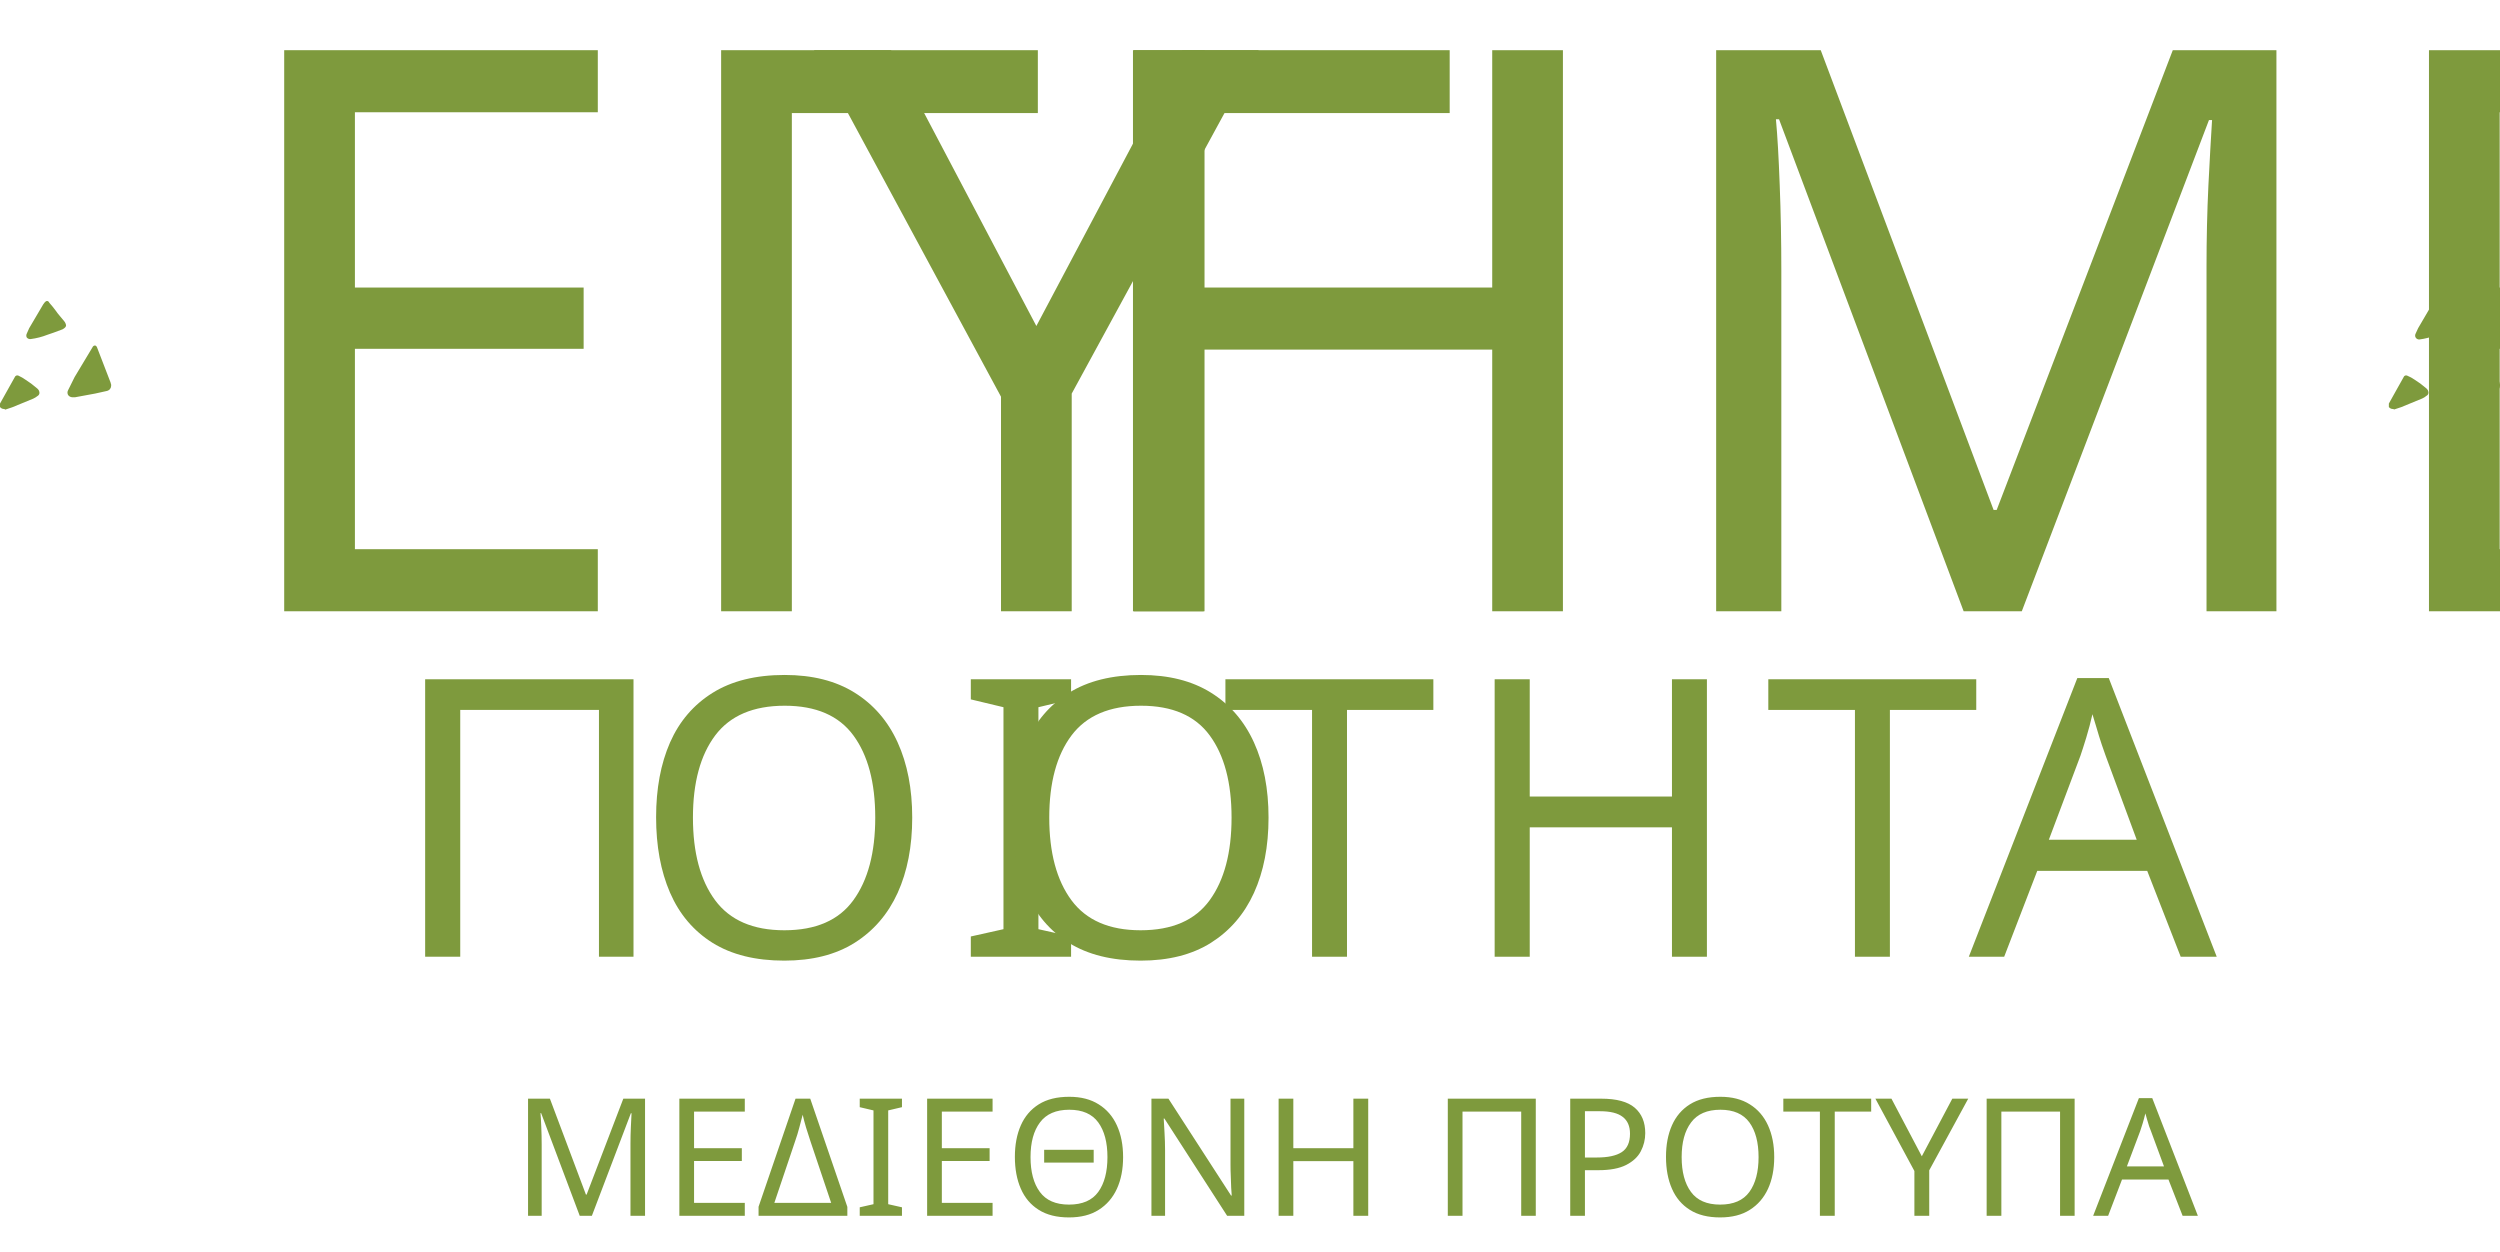
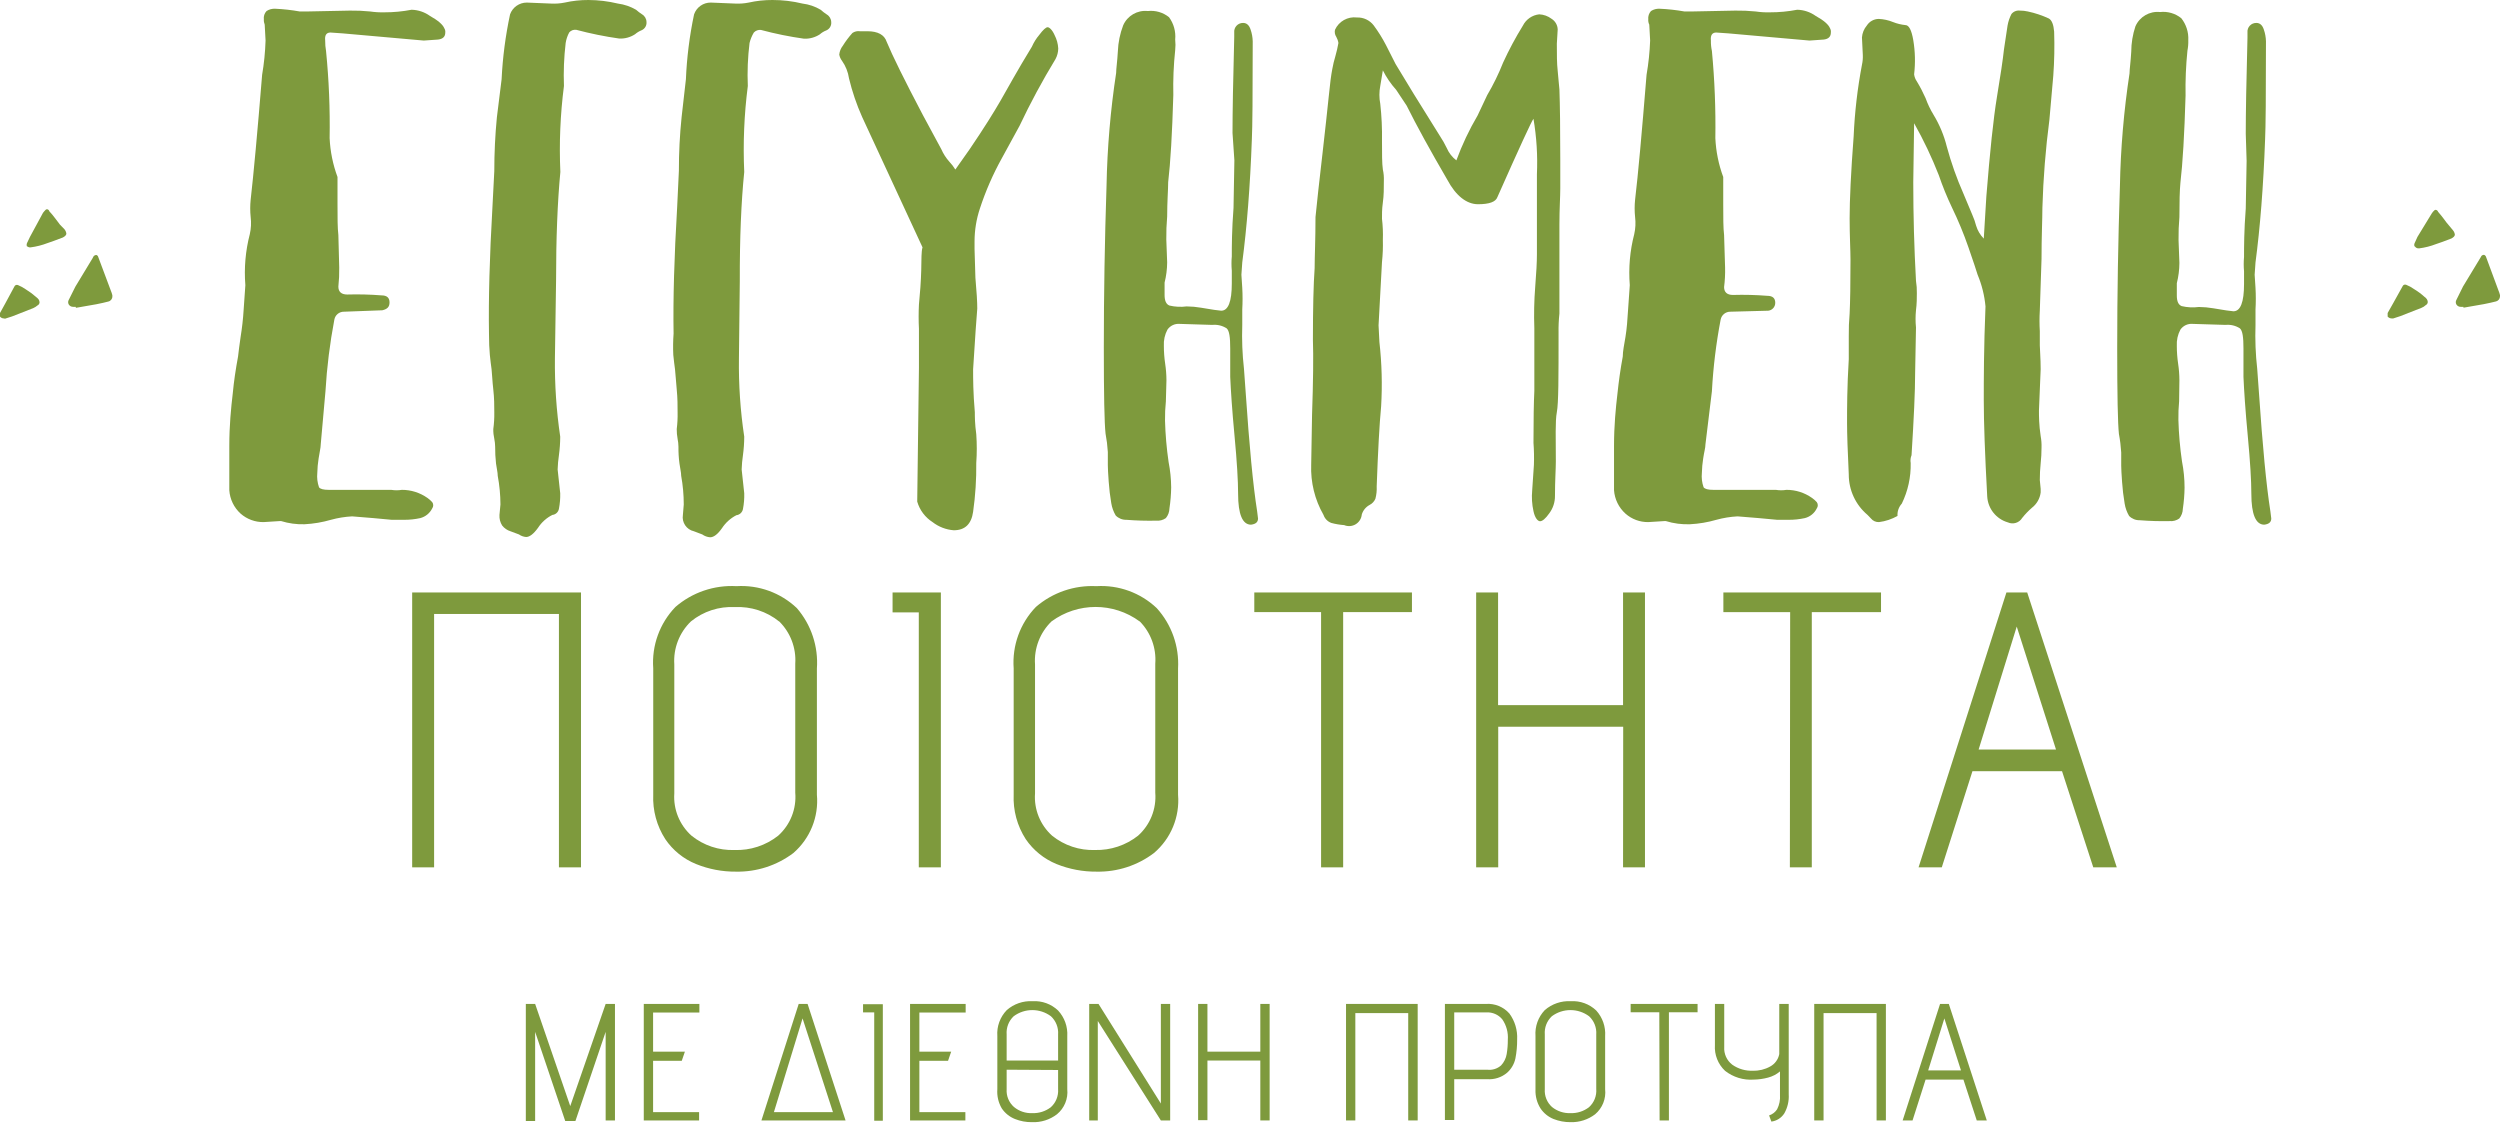
- <svg xmlns="http://www.w3.org/2000/svg" viewBox="0 0 289.48 144.94">
-   <g style="isolation:isolate">
-     <text transform="translate(44.87 110.78)" style="isolation:isolate;font-size:45px;fill:#7e9a3d;font-family:AdventPro-Regular, Advent Pro;letter-spacing:0.049em">Π<tspan x="28.35" y="0" style="letter-spacing:0.05em">ΟΙ</tspan>
-     </text>
-     <text transform="translate(114.48 110.78)" style="isolation:isolate;font-size:45px;fill:#7e9a3d;font-family:AdventPro-Regular, Advent Pro;letter-spacing:0.05em">O</text>
-     <text transform="translate(141.44 110.78)" style="isolation:isolate;font-size:45px;fill:#7e9a3d;font-family:AdventPro-Regular, Advent Pro;letter-spacing:0.05em">ΤΗΤΑ</text>
-   </g>
-   <g style="isolation:isolate">
-     <text transform="translate(24.08 70.78)" style="isolation:isolate;font-size:91px;fill:#7e9a3d;font-family:NF-Takhie-Free-Regular, NF-Takhie-Free">ΕΓΓ<tspan x="70.17" y="0" style="letter-spacing:-0.022em">Υ</tspan>
-       <tspan x="98.38" y="0">ΗΜΕΝΗ</tspan>
-     </text>
-   </g>
+ <svg xmlns="http://www.w3.org/2000/svg" viewBox="0 0 174.44 78.3">
  <g style="isolation:isolate">
    <g style="isolation:isolate">
-       <path d="M277.1,47.36a.59.59,0,0,1-.49-.23v-.4l.63-1.13,1.08-1.93a.3.3,0,0,1,.4-.18,4.44,4.44,0,0,1,.9.49,9.84,9.84,0,0,1,1.22.9,1.15,1.15,0,0,1,.27.27.74.74,0,0,1,.09.32.41.41,0,0,1-.23.36,2,2,0,0,1-.49.31l-2.43,1-.81.27Zm2.61-8.28a.47.47,0,0,1,0-.45L280,38l1.58-2.7.13-.18c.12-.15.23-.22.32-.22s.21.07.27.22c.27.3.5.59.7.86s.36.49.51.67l.5.59a.94.94,0,0,1,.22.49c0,.15-.13.3-.4.45-.78.3-1.37.51-1.76.63a7.91,7.91,0,0,1-1.93.5A.48.48,0,0,1,279.71,39.08ZM285.29,46H285a.64.64,0,0,1-.5-.27.57.57,0,0,1,0-.54l.77-1.53,2-3.33a1,1,0,0,1,.13-.22.33.33,0,0,1,.27-.12.36.36,0,0,1,.23.21L289.3,44a2.79,2.79,0,0,1,.18.54v.13a.62.62,0,0,1-.45.59c-.36.09-.83.19-1.4.31l-2.34.41Z" style="fill:#7e9a3d" />
+       <path d="M39,42.84H30.29V60.52H28.76V41.34H40.54V60.52H39Z" style="fill:#7e9a3d" />
+       <path d="M55.36,59.52a6.44,6.44,0,0,1-4,1.3,7.25,7.25,0,0,1-2.79-.53,4.74,4.74,0,0,1-2.15-1.74,5.3,5.3,0,0,1-.84-3.1V46.63a5.59,5.59,0,0,1,1.55-4.28,6,6,0,0,1,4.26-1.45,5.62,5.62,0,0,1,4.21,1.53A5.83,5.83,0,0,1,57,46.65v8.8A4.82,4.82,0,0,1,55.36,59.52Zm-1-16.16a4.57,4.57,0,0,0-3.08-1,4.49,4.49,0,0,0-3.07,1,3.82,3.82,0,0,0-1.16,3v9a3.63,3.63,0,0,0,1.2,2.95,4.52,4.52,0,0,0,3,1,4.65,4.65,0,0,0,3.05-1,3.63,3.63,0,0,0,1.19-3v-9A3.79,3.79,0,0,0,54.37,43.36Z" style="fill:#7e9a3d" />
+       <path d="M64.11,42.73l-1.83,0V41.34h3.37V60.52H64.11Z" style="fill:#7e9a3d" />
+     </g>
+     <g style="isolation:isolate">
+       <path d="M80.52,59.52a6.41,6.41,0,0,1-4,1.3,7.3,7.3,0,0,1-2.8-.53,4.79,4.79,0,0,1-2.15-1.74,5.3,5.3,0,0,1-.84-3.1V46.63a5.59,5.59,0,0,1,1.55-4.28A6,6,0,0,1,76.5,40.9a5.62,5.62,0,0,1,4.21,1.53,5.79,5.79,0,0,1,1.49,4.22v8.8A4.82,4.82,0,0,1,80.52,59.52Zm-1-16.16a5.19,5.19,0,0,0-6.15,0,3.82,3.82,0,0,0-1.15,3v9a3.62,3.62,0,0,0,1.19,2.95,4.52,4.52,0,0,0,3,1,4.65,4.65,0,0,0,3-1,3.64,3.64,0,0,0,1.2-3v-9A3.8,3.8,0,0,0,79.53,43.36Z" style="fill:#7e9a3d" />
+     </g>
+     <g style="isolation:isolate">
+       <path d="M92.18,42.71H87.52V41.34h11v1.37H93.72V60.52H92.18Z" style="fill:#7e9a3d" />
+       <path d="M113.26,50.71h-8.72v9.81H103V41.34h1.53V49.2h8.72V41.34h1.53V60.52h-1.53Z" style="fill:#7e9a3d" />
+       <path d="M124.91,42.71h-4.66V41.34h11v1.37h-4.83V60.52h-1.53Z" style="fill:#7e9a3d" />
+       <path d="M143.88,53.81h-6.25l-2.14,6.71h-1.62L140,41.34h1.45l6.25,19.18h-1.64Zm-5.82-1.51h5.4l-2.74-8.58Z" style="fill:#7e9a3d" />
    </g>
  </g>
  <g style="isolation:isolate">
    <g style="isolation:isolate">
-       <path d="M.5,47.36a.6.6,0,0,1-.5-.23v-.4L.63,45.6l1.08-1.93a.31.31,0,0,1,.41-.18A5,5,0,0,1,3,44a10.07,10.07,0,0,1,1.21.9,1.15,1.15,0,0,1,.27.27.74.74,0,0,1,.09.32.42.42,0,0,1-.22.36,2.33,2.33,0,0,1-.5.31l-2.43,1-.81.27Zm2.6-8.28a.49.49,0,0,1,0-.45L3.38,38,5,35.25l.13-.18c.12-.15.23-.22.32-.22s.21.07.27.22c.27.3.5.59.7.86a7.57,7.57,0,0,0,.52.67l.49.59a.94.94,0,0,1,.22.49c0,.15-.13.3-.4.45-.78.3-1.37.51-1.75.63a8.07,8.07,0,0,1-1.94.5A.5.5,0,0,1,3.1,39.08ZM8.69,46H8.37a.62.62,0,0,1-.49-.27.57.57,0,0,1,0-.54l.76-1.53,2-3.33a1.76,1.76,0,0,1,.13-.22A.36.36,0,0,1,11,40a.34.34,0,0,1,.23.21L12.69,44a2.79,2.79,0,0,1,.18.54v.13a.62.62,0,0,1-.45.59c-.36.09-.83.19-1.4.31L8.69,46Z" style="fill:#7e9a3d" />
+       <path d="M19.62,36.36H19.5l-1.11.07a2.38,2.38,0,0,1-1.6-.59A2.42,2.42,0,0,1,16,34.21c0-.65,0-1.68,0-3.1s.12-2.63.24-3.65c.08-.86.21-1.72.37-2.58q.06-.55.18-1.38A18.61,18.61,0,0,0,17,21.62l.12-1.72a10.75,10.75,0,0,1,.31-3.56,3.48,3.48,0,0,0,.06-1.2,5.81,5.81,0,0,1,0-1.2c.2-1.76.47-4.66.8-8.72a17.6,17.6,0,0,0,.24-2.39l-.06-1.11a.86.86,0,0,1-.06-.37.71.71,0,0,1,.19-.58,1,1,0,0,1,.61-.16A13,13,0,0,1,20.91.8h.55L24.41.74A12.29,12.29,0,0,1,25.82.8a5.84,5.84,0,0,0,1,.06,9.87,9.87,0,0,0,1.9-.18A2.3,2.3,0,0,1,30,1.11c.57.32.9.61,1,.86a.46.46,0,0,1,.07.3c0,.29-.17.45-.5.49l-1,.07-5.65-.5-.86-.06c-.29,0-.41.19-.37.56a3.84,3.84,0,0,0,.06.73A52.38,52.38,0,0,1,23,9.64a9,9,0,0,0,.55,2.71v1.9c0,.94,0,1.66.06,2.15l.06,2.27A11,11,0,0,1,23.61,20c0,.36.21.55.62.55a22.33,22.33,0,0,1,2.39.06c.37,0,.56.16.56.49s-.17.47-.5.55L24,21.75a.67.67,0,0,0-.67.55,38.94,38.94,0,0,0-.62,5L22.38,31c0,.25-.09.57-.15,1a7.42,7.42,0,0,0-.09,1,2.31,2.31,0,0,0,.12,1c.08.12.31.18.68.18h3.25c.41,0,.78,0,1.11,0a2.29,2.29,0,0,0,.74,0,3.08,3.08,0,0,1,1.78.56,1.88,1.88,0,0,1,.34.3.37.37,0,0,1,0,.43,1.3,1.3,0,0,1-.83.68,5.11,5.11,0,0,1-1.14.12h-.86l-1.29-.12-1.47-.12a6.93,6.93,0,0,0-1.48.24,8.12,8.12,0,0,1-1.84.31A5,5,0,0,1,19.62,36.36Z" style="fill:#7e9a3d" />
+       <path d="M36.21,37.29l-.59-.22a1.18,1.18,0,0,1-.58-.4,1.24,1.24,0,0,1-.19-.74l.07-.73a11.27,11.27,0,0,0-.19-2c0-.25-.08-.53-.12-.86a9.88,9.88,0,0,1-.06-1.17,3,3,0,0,0-.06-.55,2.84,2.84,0,0,1-.07-.68,7.59,7.59,0,0,0,.07-1.16c0-.45,0-1-.07-1.6s-.08-1.08-.12-1.41-.08-.57-.12-1-.06-.9-.06-1.47q-.06-3.62.24-8.84l.13-2.52q0-1.9.18-3.75L35,5.53A28.09,28.09,0,0,1,35.59,1,1.24,1.24,0,0,1,36.76.18l1.72.07A3.75,3.75,0,0,0,39.4.18,7.47,7.47,0,0,1,41.06,0a9,9,0,0,1,2.06.25,3.39,3.39,0,0,1,1.26.43A3.41,3.41,0,0,0,44.8,1a.63.63,0,0,1,.31.53.57.57,0,0,1-.34.58,1.61,1.61,0,0,0-.46.28,1.86,1.86,0,0,1-1.1.3,25.6,25.6,0,0,1-3-.61.55.55,0,0,0-.49.18,2.27,2.27,0,0,0-.25.74,19.35,19.35,0,0,0-.12,3,34.72,34.72,0,0,0-.25,6q-.3,3.14-.3,7.61L38.72,25a34.79,34.79,0,0,0,.37,5.47A9.77,9.77,0,0,1,39,31.76a8.43,8.43,0,0,0-.09,1l.18,1.66A4.94,4.94,0,0,1,39,35.5a.52.52,0,0,1-.46.43,2.57,2.57,0,0,0-1,.9c-.31.43-.59.64-.83.64A1,1,0,0,1,36.21,37.29Z" style="fill:#7e9a3d" />
+       <path d="M49,37.29l-.58-.22a1,1,0,0,1-.77-1.14l.06-.73a11.27,11.27,0,0,0-.18-2c0-.25-.08-.53-.12-.86a8,8,0,0,1-.07-1.17,3,3,0,0,0-.06-.55,3.51,3.51,0,0,1-.06-.68,7.92,7.92,0,0,0,.06-1.16c0-.45,0-1-.06-1.6s-.08-1.08-.12-1.41-.08-.57-.12-1A12.36,12.36,0,0,1,47,23.28q-.06-3.62.25-8.84l.12-2.52a35.66,35.66,0,0,1,.19-3.75l.3-2.64A27.5,27.5,0,0,1,48.43,1,1.22,1.22,0,0,1,49.6.18l1.72.07a3.81,3.81,0,0,0,.92-.07A7.47,7.47,0,0,1,53.9,0,8.83,8.83,0,0,1,56,.25a3.23,3.23,0,0,1,1.26.43,3.72,3.72,0,0,0,.43.33.63.63,0,0,1,.31.53.57.57,0,0,1-.34.58,1.47,1.47,0,0,0-.46.28,1.88,1.88,0,0,1-1.1.3,24.86,24.86,0,0,1-3-.61.58.58,0,0,0-.5.18A2.61,2.61,0,0,0,52.3,3a18.15,18.15,0,0,0-.12,3,34.72,34.72,0,0,0-.25,6q-.32,3.14-.31,7.61L51.56,25a33.62,33.62,0,0,0,.37,5.47,9.77,9.77,0,0,1-.09,1.29,8.43,8.43,0,0,0-.09,1l.18,1.66a4.94,4.94,0,0,1-.09,1.1.53.53,0,0,1-.46.43,2.66,2.66,0,0,0-1,.9c-.3.43-.58.64-.83.64A1.09,1.09,0,0,1,49,37.29Z" style="fill:#7e9a3d" />
+       <path d="M65.07,36.43A2.53,2.53,0,0,1,64,35l.12-9.33V24.14q0-.5,0-1.2a16.71,16.71,0,0,1,0-1.69c.08-.82.14-1.61.16-2.39s0-1.31.09-1.6l-.31-.67L60.16,8.17a15.55,15.55,0,0,1-.92-2.7,2.84,2.84,0,0,0-.49-1.23,1,1,0,0,1-.19-.43,1.19,1.19,0,0,1,.25-.62,6.25,6.25,0,0,1,.67-.89A.73.73,0,0,1,60,2.18l.52,0c.74,0,1.19.25,1.35.74q.61,1.47,2.52,5.1l1.29,2.39a3.28,3.28,0,0,0,.55.86,3.38,3.38,0,0,1,.43.56l1-1.42c1-1.47,1.7-2.6,2.15-3.38S71,4.89,72,3.26a3.4,3.4,0,0,1,.52-.83c.26-.35.46-.53.58-.53s.33.19.49.56a2.27,2.27,0,0,1,.25.92,1.6,1.6,0,0,1-.19.74,50.53,50.53,0,0,0-2.51,4.66q-.25.44-1.23,2.25a20.14,20.14,0,0,0-1.54,3.53A7.29,7.29,0,0,0,68,16.83v.55l.06,2c.09,1,.13,1.7.13,2.15L68.08,23l-.18,2.77c0,.65,0,1.64.12,3,0,.28,0,.8.1,1.53a14,14,0,0,1,0,2,22.32,22.32,0,0,1-.22,3.41Q67.72,37,66.55,37A2.75,2.75,0,0,1,65.07,36.43Z" style="fill:#7e9a3d" />
+       <path d="M86.39,34.46c0-.9-.08-2.25-.25-4.05s-.26-3.18-.3-4.12v-.18c0-.41,0-1,0-1.79s-.06-1.24-.25-1.41a1.57,1.57,0,0,0-1-.24l-2.27-.07a.94.94,0,0,0-.86.4,2.14,2.14,0,0,0-.25,1.14,8.48,8.48,0,0,0,.09,1.23,8.09,8.09,0,0,1,.09,1.17L81.35,28a11.83,11.83,0,0,0-.06,1.35,24.87,24.87,0,0,0,.25,2.89A9.56,9.56,0,0,1,81.72,34a10.8,10.8,0,0,1-.12,1.47,1.11,1.11,0,0,1-.25.68,1,1,0,0,1-.67.18,20.84,20.84,0,0,1-2.09-.06,1,1,0,0,1-.74-.3,2.48,2.48,0,0,1-.31-.86,14.93,14.93,0,0,1-.18-1.51q-.06-.83-.06-1.14c0-.24,0-.55,0-.92a10.25,10.25,0,0,0-.16-1.29q-.12-1.09-.12-6,0-5.58.19-11.3a59.73,59.73,0,0,1,.67-7.86c0-.29.08-.79.12-1.51a5.67,5.67,0,0,1,.37-1.81,1.68,1.68,0,0,1,1.72-1,2,2,0,0,1,1.48.43A2.27,2.27,0,0,1,82,2.76,3.34,3.34,0,0,1,82,3.5a24.23,24.23,0,0,0-.13,3.13c-.08,2.71-.2,4.73-.36,6.09,0,.53-.07,1.33-.07,2.39a16,16,0,0,0-.06,1.6l.06,1.6a5.93,5.93,0,0,1-.18,1.41v.86c0,.41.11.65.34.74a3.35,3.35,0,0,0,1.2.06,6.24,6.24,0,0,1,1,.09l.92.15.49.06c.49,0,.74-.63.74-1.9,0-.25,0-.54,0-.89a5.6,5.6,0,0,1,0-1c0-.7,0-1.83.12-3.38l.06-3.32L86,9.28q0-2.16.12-6.7V2.27a.61.61,0,0,1,.62-.67c.24,0,.42.15.52.46a2.71,2.71,0,0,1,.15.83q0,5.65-.06,6.82c-.12,3.31-.35,6.18-.67,8.6l-.06.86.06.92a13.07,13.07,0,0,1,0,1.5q0,.64,0,1.08a20.91,20.91,0,0,0,.12,3.07l.12,1.66c.25,3.68.51,6.45.8,8.29l.06.49c0,.25-.16.39-.49.43C86.7,36.61,86.39,35.89,86.39,34.46Z" style="fill:#7e9a3d" />
+       <path d="M92.9,36.49a.9.9,0,0,1-.55-.56,6.53,6.53,0,0,1-.86-3.5l.06-3.5q.12-3.49.06-5.22,0-3.32.12-5c0-.77.06-2,.06-3.56.09-.9.25-2.41.5-4.54l.24-2.15.19-1.78c.08-.82.16-1.44.24-1.85a7.79,7.79,0,0,1,.22-.92A9.24,9.24,0,0,0,93.39,3a1.26,1.26,0,0,0-.15-.43.63.63,0,0,1-.09-.49,1.48,1.48,0,0,1,1.53-.86,1.41,1.41,0,0,1,1.17.55,10.13,10.13,0,0,1,.86,1.38l.67,1.32c.66,1.11,1.68,2.77,3.08,5a6.89,6.89,0,0,1,.49.86,2.14,2.14,0,0,0,.67.86,19.13,19.13,0,0,1,1.48-3.13l.67-1.42a16.31,16.31,0,0,0,1.11-2.27,23.6,23.6,0,0,1,1.38-2.58A1.45,1.45,0,0,1,107.4,1a1.54,1.54,0,0,1,.86.31.91.91,0,0,1,.43.74l-.06,1c0,.74,0,1.37.06,1.9s.08,1,.12,1.29q.06,1.66.06,4.92v2c0,.57-.06,1.41-.06,2.51v2.58c0,.41,0,.92,0,1.51s0,1.3,0,2.12a10.68,10.68,0,0,0-.06,1.35c0,3.07,0,4.91-.12,5.53s-.07,1.84-.07,3.44c0,.53-.06,1.33-.06,2.39a2,2,0,0,1-.4,1.23c-.26.37-.48.55-.64.55s-.36-.23-.46-.7a4.67,4.67,0,0,1-.09-1.45l.12-1.78A14,14,0,0,0,107,30.9q0-2.4.06-3.63c0-.45,0-1,0-1.78s0-1.59,0-2.58a25.18,25.18,0,0,1,.06-2.88q.12-1.49.12-2.28V12.16A18.23,18.23,0,0,0,107,8.29q-.18.2-2.52,5.47c-.12.33-.57.49-1.35.49s-1.54-.57-2.15-1.72q-1.79-3.07-2.83-5.16l-.73-1.1a6.22,6.22,0,0,1-.93-1.36q-.06.31-.18,1.08a3.3,3.3,0,0,0,0,1.26,20.25,20.25,0,0,1,.12,2.58c0,.9,0,1.58.06,2a3,3,0,0,1,.07.79c0,.54,0,1-.07,1.51s-.06.85-.06,1.14a9.59,9.59,0,0,1,.06,1.47,11.35,11.35,0,0,1-.06,1.54l-.24,4.42.06,1.17a26.16,26.16,0,0,1,.12,4.48c-.12,1.27-.22,3.13-.31,5.59a2.8,2.8,0,0,1-.09.86.86.86,0,0,1-.4.43,1.13,1.13,0,0,0-.55.67.89.89,0,0,1-1.23.74A4.68,4.68,0,0,1,92.9,36.49Z" style="fill:#7e9a3d" />
+       <path d="M116.24,36.36h-.12l-1.11.07a2.35,2.35,0,0,1-1.59-.59,2.43,2.43,0,0,1-.8-1.63c0-.65,0-1.68,0-3.1s.12-2.63.24-3.65c.09-.86.21-1.72.37-2.58,0-.37.1-.83.19-1.38s.14-1.18.18-1.88l.12-1.72a10.75,10.75,0,0,1,.31-3.56,3.48,3.48,0,0,0,.06-1.2,5.81,5.81,0,0,1,0-1.2c.21-1.76.47-4.66.8-8.72a18,18,0,0,0,.25-2.39l-.06-1.11a.71.71,0,0,1-.07-.37.74.74,0,0,1,.19-.58,1,1,0,0,1,.61-.16,13,13,0,0,1,1.72.19h.55l3-.06a12.61,12.61,0,0,1,1.42.06,5.62,5.62,0,0,0,1,.06,9.87,9.87,0,0,0,1.9-.18,2.3,2.3,0,0,1,1.29.43c.58.32.9.61,1,.86a.47.47,0,0,1,.06.3c0,.29-.17.45-.49.49l-1,.07-5.65-.5-.86-.06c-.28,0-.41.19-.37.56a3.12,3.12,0,0,0,.07.73,55.35,55.35,0,0,1,.24,6.08,9,9,0,0,0,.55,2.71v1.9c0,.94,0,1.66.06,2.15l.07,2.27a9,9,0,0,1-.07,1.36c0,.36.21.55.62.55a22.33,22.33,0,0,1,2.39.06c.37,0,.56.16.56.49a.55.55,0,0,1-.49.55l-2.64.07a.68.68,0,0,0-.68.55,37.4,37.4,0,0,0-.61,5L119,31c0,.25-.1.57-.16,1a7.42,7.42,0,0,0-.09,1,2.31,2.31,0,0,0,.12,1c.09.12.31.18.68.18h3.26c.4,0,.77,0,1.1,0a2.29,2.29,0,0,0,.74,0,3.06,3.06,0,0,1,1.78.56,1.88,1.88,0,0,1,.34.3.37.37,0,0,1,0,.43,1.28,1.28,0,0,1-.83.68,5.11,5.11,0,0,1-1.14.12H124l-1.29-.12-1.47-.12a6.93,6.93,0,0,0-1.48.24,8.12,8.12,0,0,1-1.84.31A5.08,5.08,0,0,1,116.24,36.36Z" style="fill:#7e9a3d" />
+       <path d="M138.66,34.64c-.16-2.94-.24-5.18-.24-6.69s0-3.63.12-6.57a7.5,7.5,0,0,0-.55-2.21c-.09-.29-.3-.94-.65-1.94a25.28,25.28,0,0,0-1.13-2.73,21.06,21.06,0,0,1-.93-2.28,28.49,28.49,0,0,0-1.72-3.62l-.06,4.12q0,3.44.19,6.88a4.7,4.7,0,0,1,.06.86c0,.32,0,.72-.06,1.19a6,6,0,0,0,0,1.2l-.06,3.2c0,1.26-.09,3.17-.25,5.71a1,1,0,0,0-.06.55,6.16,6.16,0,0,1-.62,2.83,1.17,1.17,0,0,0-.3.86,3.49,3.49,0,0,1-1.29.43.68.68,0,0,1-.56-.25l-.24-.25A3.67,3.67,0,0,1,129,33.11c-.08-1.64-.12-2.85-.12-3.62,0-1,0-2.46.12-4.43V23.47a16,16,0,0,1,.06-1.6q.06-1.23.06-3.75c0-.65-.06-1.62-.06-2.89s.09-3.21.28-5.71a34.9,34.9,0,0,1,.58-5,2.59,2.59,0,0,0,.06-.68l-.06-1.23a1.45,1.45,0,0,1,.34-.83,1,1,0,0,1,.83-.46,3,3,0,0,1,1,.22,3.24,3.24,0,0,0,.86.21c.25,0,.43.35.55,1.05a8.47,8.47,0,0,1,.06,2.39,1.09,1.09,0,0,0,.19.49,10.43,10.43,0,0,1,.61,1.17,6.38,6.38,0,0,0,.56,1.17,8,8,0,0,1,.92,2.21A22.91,22.91,0,0,0,137,13.51l.62,1.48a4.91,4.91,0,0,1,.27.77,2.18,2.18,0,0,0,.53.89l.18-2.95c.25-3.11.49-5.43.74-6.94s.41-2.58.49-3.32l.25-1.66a2.81,2.81,0,0,1,.27-.8.65.65,0,0,1,.59-.24,2.38,2.38,0,0,1,.55.06,6.89,6.89,0,0,1,1.47.49c.21.12.33.43.37.92a28.8,28.8,0,0,1-.06,3.07L143,8.35a61.26,61.26,0,0,0-.49,6.15c0,.78-.06,2-.06,3.56l-.12,3.62a11.7,11.7,0,0,0,0,1.42c0,.41,0,.75,0,1s.06.92.06,1.66l-.12,2.89c0,.36,0,1,.12,1.78a3.73,3.73,0,0,1,.06.8,10.14,10.14,0,0,1-.06,1.1,10.9,10.9,0,0,0-.06,1.17l.06.61v.25a1.6,1.6,0,0,1-.61,1.07,5.3,5.3,0,0,0-.68.71.79.79,0,0,1-1,.31A2,2,0,0,1,138.66,34.64Z" style="fill:#7e9a3d" />
+       <path d="M157.09,34.46c0-.9-.08-2.25-.25-4.05s-.26-3.18-.3-4.12v-.18c0-.41,0-1,0-1.79s-.06-1.24-.25-1.41a1.57,1.57,0,0,0-1-.24L153,22.6a.94.94,0,0,0-.86.4,2.14,2.14,0,0,0-.25,1.14,8.48,8.48,0,0,0,.09,1.23,8.09,8.09,0,0,1,.09,1.17L152.05,28A11.83,11.83,0,0,0,152,29.3a24.87,24.87,0,0,0,.25,2.89,9.56,9.56,0,0,1,.18,1.84,10.8,10.8,0,0,1-.12,1.47,1.11,1.11,0,0,1-.25.68,1,1,0,0,1-.67.18,20.84,20.84,0,0,1-2.09-.06,1,1,0,0,1-.74-.3,2.48,2.48,0,0,1-.31-.86,14.93,14.93,0,0,1-.18-1.51q-.06-.83-.06-1.14c0-.24,0-.55,0-.92a10.25,10.25,0,0,0-.16-1.29q-.12-1.09-.12-6,0-5.58.19-11.3a59.73,59.73,0,0,1,.67-7.86c0-.29.08-.79.12-1.51A5.67,5.67,0,0,1,149,1.84a1.68,1.68,0,0,1,1.72-1,2,2,0,0,1,1.48.43,2.27,2.27,0,0,1,.49,1.53,3.34,3.34,0,0,1-.06.74,26.27,26.27,0,0,0-.13,3.13c-.08,2.71-.2,4.73-.36,6.09-.05.53-.07,1.33-.07,2.39a16,16,0,0,0-.06,1.6l.06,1.6a5.93,5.93,0,0,1-.18,1.41v.86c0,.41.11.65.34.74a3.35,3.35,0,0,0,1.2.06,6.24,6.24,0,0,1,1,.09l.92.15.49.06c.49,0,.74-.63.74-1.9,0-.25,0-.54,0-.89a5.6,5.6,0,0,1,0-1c0-.7,0-1.83.12-3.38l.06-3.32-.06-1.9q0-2.16.12-6.7V2.27a.61.61,0,0,1,.62-.67c.24,0,.42.15.52.46a2.71,2.71,0,0,1,.15.83q0,5.65-.06,6.82c-.12,3.31-.35,6.18-.67,8.6l-.06.86.06.92a13.07,13.07,0,0,1,0,1.5q0,.64,0,1.08a20.91,20.91,0,0,0,.12,3.07l.12,1.66c.25,3.68.51,6.45.8,8.29l.06.49c0,.25-.16.39-.49.43C157.4,36.61,157.09,35.89,157.09,34.46Z" style="fill:#7e9a3d" />
    </g>
  </g>
  <g style="isolation:isolate">
-     <text transform="translate(59.3 140.78)" style="isolation:isolate;font-size:19px;fill:#7e9a3d;font-family:AdventPro-Regular, Advent Pro;letter-spacing:0.015em">ME </text>
-     <text transform="translate(87.46 140.78)" style="isolation:isolate;font-size:19px;fill:#7e9a3d;font-family:AdventPro-Regular, Advent Pro;letter-spacing:0.015em">ΔΙΕΘΝΗ ΠΡΟΤΥΠΑ</text>
+     <g style="isolation:isolate">
+       <path d="M166.9,22.22a.38.38,0,0,1-.3-.13v-.25l.39-.69.65-1.17a.19.19,0,0,1,.25-.11,2.49,2.49,0,0,1,.55.3,4.62,4.62,0,0,1,.74.55.6.6,0,0,1,.16.16.41.41,0,0,1,.06.19.25.25,0,0,1-.14.22.91.91,0,0,1-.3.19l-1.48.58-.49.16Zm1.59-5a.28.28,0,0,1,0-.27l.19-.42,1-1.64.08-.11c.07-.09.14-.14.19-.14a.2.2,0,0,1,.17.14c.16.18.3.36.42.52a4.24,4.24,0,0,0,.32.41l.3.36a.59.59,0,0,1,.13.3q0,.14-.24.27c-.48.19-.83.31-1.07.39a5,5,0,0,1-1.18.3A.31.31,0,0,1,168.49,17.18Zm3.4,4.19h-.19a.35.35,0,0,1-.3-.16.32.32,0,0,1,0-.33l.46-.93,1.21-2a1.09,1.09,0,0,1,.08-.14.25.25,0,0,1,.17-.07.22.22,0,0,1,.14.13l.87,2.35a2.1,2.1,0,0,1,.11.33v.09a.37.37,0,0,1-.27.35c-.22.06-.51.12-.85.19l-1.43.25Z" style="fill:#7e9a3d" />
+     </g>
+   </g>
+   <g style="isolation:isolate">
+     <g style="isolation:isolate">
+       <path d="M.3,22.22a.35.35,0,0,1-.3-.13v-.25l.38-.69L1,20a.19.19,0,0,1,.25-.11,2.74,2.74,0,0,1,.55.3,5.15,5.15,0,0,1,.74.55.8.8,0,0,1,.16.16.41.41,0,0,1,.06.19.25.25,0,0,1-.14.22,1.2,1.2,0,0,1-.3.19l-1.48.58-.5.16Zm1.59-5a.31.31,0,0,1,0-.27l.2-.42L3,14.85l.09-.11c.07-.09.13-.14.19-.14a.18.18,0,0,1,.16.14,5.87,5.87,0,0,1,.43.52c.12.17.22.3.31.41L4.5,16a.59.59,0,0,1,.13.3q0,.14-.24.27c-.48.19-.84.31-1.07.39a5.15,5.15,0,0,1-1.18.3A.31.31,0,0,1,1.89,17.18Zm3.4,4.19H5.1a.35.35,0,0,1-.3-.16.32.32,0,0,1,0-.33L5.26,20l1.21-2a.51.51,0,0,1,.08-.14.25.25,0,0,1,.17-.07.19.19,0,0,1,.13.13l.88,2.35a2.1,2.1,0,0,1,.11.33v.09a.36.36,0,0,1-.28.35c-.21.06-.5.12-.84.19l-1.43.25Z" style="fill:#7e9a3d" />
+     </g>
+   </g>
+   <g style="isolation:isolate">
+     <g style="isolation:isolate">
+       <path d="M42.26,72l-2.11,6.22h-.71L37.34,72v6.22h-.65V70.05h.65l2.45,7.13,2.47-7.13h.65v8.13h-.65Z" style="fill:#7e9a3d" />
+       <path d="M44.92,70.05H48.8v.6H45.57v2.73h2.22l-.22.64h-2V77.6h3.21v.58H44.92Z" style="fill:#7e9a3d" />
+     </g>
+     <g style="isolation:isolate">
+       <path d="M55.73,70.05h.62L59,78.18H53.13ZM54,77.6h4.12L56,71.06Z" style="fill:#7e9a3d" />
+       <path d="M61,70.64l-.78,0v-.57H61.6v8.13H61Z" style="fill:#7e9a3d" />
+       <path d="M63.5,70.05h3.88v.6H64.15v2.73h2.22l-.22.64h-2V77.6h3.21v.58H63.5Z" style="fill:#7e9a3d" />
+       <path d="M73.75,77.75A2.68,2.68,0,0,1,72,78.3a3.1,3.1,0,0,1-1.18-.22,2,2,0,0,1-.92-.74A2.3,2.3,0,0,1,69.59,76V72.29a2.35,2.35,0,0,1,.66-1.81,2.52,2.52,0,0,1,1.8-.62,2.37,2.37,0,0,1,1.78.65,2.42,2.42,0,0,1,.64,1.79V76A2,2,0,0,1,73.75,77.75ZM73.83,74V72.18a1.58,1.58,0,0,0-.5-1.27,2.18,2.18,0,0,0-2.6,0,1.58,1.58,0,0,0-.49,1.27V74Zm-3.59.64V76a1.51,1.51,0,0,0,.51,1.24,1.87,1.87,0,0,0,1.28.43,2,2,0,0,0,1.29-.41A1.55,1.55,0,0,0,73.83,76V74.66Z" style="fill:#7e9a3d" />
+       <path d="M76.6,71.24v6.94H76V70.05h.65L81,77V70.05h.65v8.13H81Z" style="fill:#7e9a3d" />
+       <path d="M87.94,74H84.25v4.16H83.6V70.05h.65v3.33h3.69V70.05h.65v8.13h-.65Z" style="fill:#7e9a3d" />
+       <path d="M98.26,70.69H94.57v7.49h-.65V70.05h5v8.13h-.66Z" style="fill:#7e9a3d" />
+       <path d="M100.82,70.05h2.86a2,2,0,0,1,1.64.67,2.81,2.81,0,0,1,.54,1.81,6.6,6.6,0,0,1-.12,1.32,1.85,1.85,0,0,1-.58,1,1.93,1.93,0,0,1-1.4.45h-2.29v2.85h-.65Zm3.92,4.29a1.52,1.52,0,0,0,.39-.79,5.8,5.8,0,0,0,.08-1,2.22,2.22,0,0,0-.39-1.43,1.35,1.35,0,0,0-1.1-.48h-2.25v4h2.3A1.23,1.23,0,0,0,104.74,74.34Z" style="fill:#7e9a3d" />
+       <path d="M111.3,77.75a2.7,2.7,0,0,1-1.71.55,3.18,3.18,0,0,1-1.19-.22,2,2,0,0,1-.91-.74,2.3,2.3,0,0,1-.35-1.31V72.29a2.38,2.38,0,0,1,.65-1.81,2.55,2.55,0,0,1,1.81-.62,2.37,2.37,0,0,1,1.78.65A2.42,2.42,0,0,1,112,72.3V76A2,2,0,0,1,111.3,77.75Zm-.42-6.84a2.18,2.18,0,0,0-2.6,0,1.58,1.58,0,0,0-.49,1.27V76a1.53,1.53,0,0,0,.5,1.24,1.92,1.92,0,0,0,1.29.43,2,2,0,0,0,1.29-.41,1.55,1.55,0,0,0,.51-1.28V72.18A1.58,1.58,0,0,0,110.88,70.91Z" style="fill:#7e9a3d" />
+       <path d="M115.78,70.63h-2v-.58h4.67v.58h-2v7.55h-.65Z" style="fill:#7e9a3d" />
+       <path d="M124,77.4a1.88,1.88,0,0,0,.2-1V74.76a2.1,2.1,0,0,1-.83.43,4.08,4.08,0,0,1-1,.14,2.9,2.9,0,0,1-2-.61,2.26,2.26,0,0,1-.71-1.8V70.05h.65v3a1.44,1.44,0,0,0,.56,1.24,2.33,2.33,0,0,0,1.45.42,2.31,2.31,0,0,0,1.19-.29,1.25,1.25,0,0,0,.64-.87V70.05h.66v6.31a2.4,2.4,0,0,1-.31,1.33,1.26,1.26,0,0,1-.9.57l-.16-.43A1.05,1.05,0,0,0,124,77.4Z" style="fill:#7e9a3d" />
+       <path d="M130.94,70.69h-3.7v7.49h-.65V70.05h5v8.13h-.65Z" style="fill:#7e9a3d" />
+       <path d="M137,75.33h-2.64l-.91,2.85h-.69l2.61-8.13h.61l2.65,8.13h-.7Zm-2.46-.64h2.29l-1.16-3.63Z" style="fill:#7e9a3d" />
+     </g>
  </g>
</svg>
